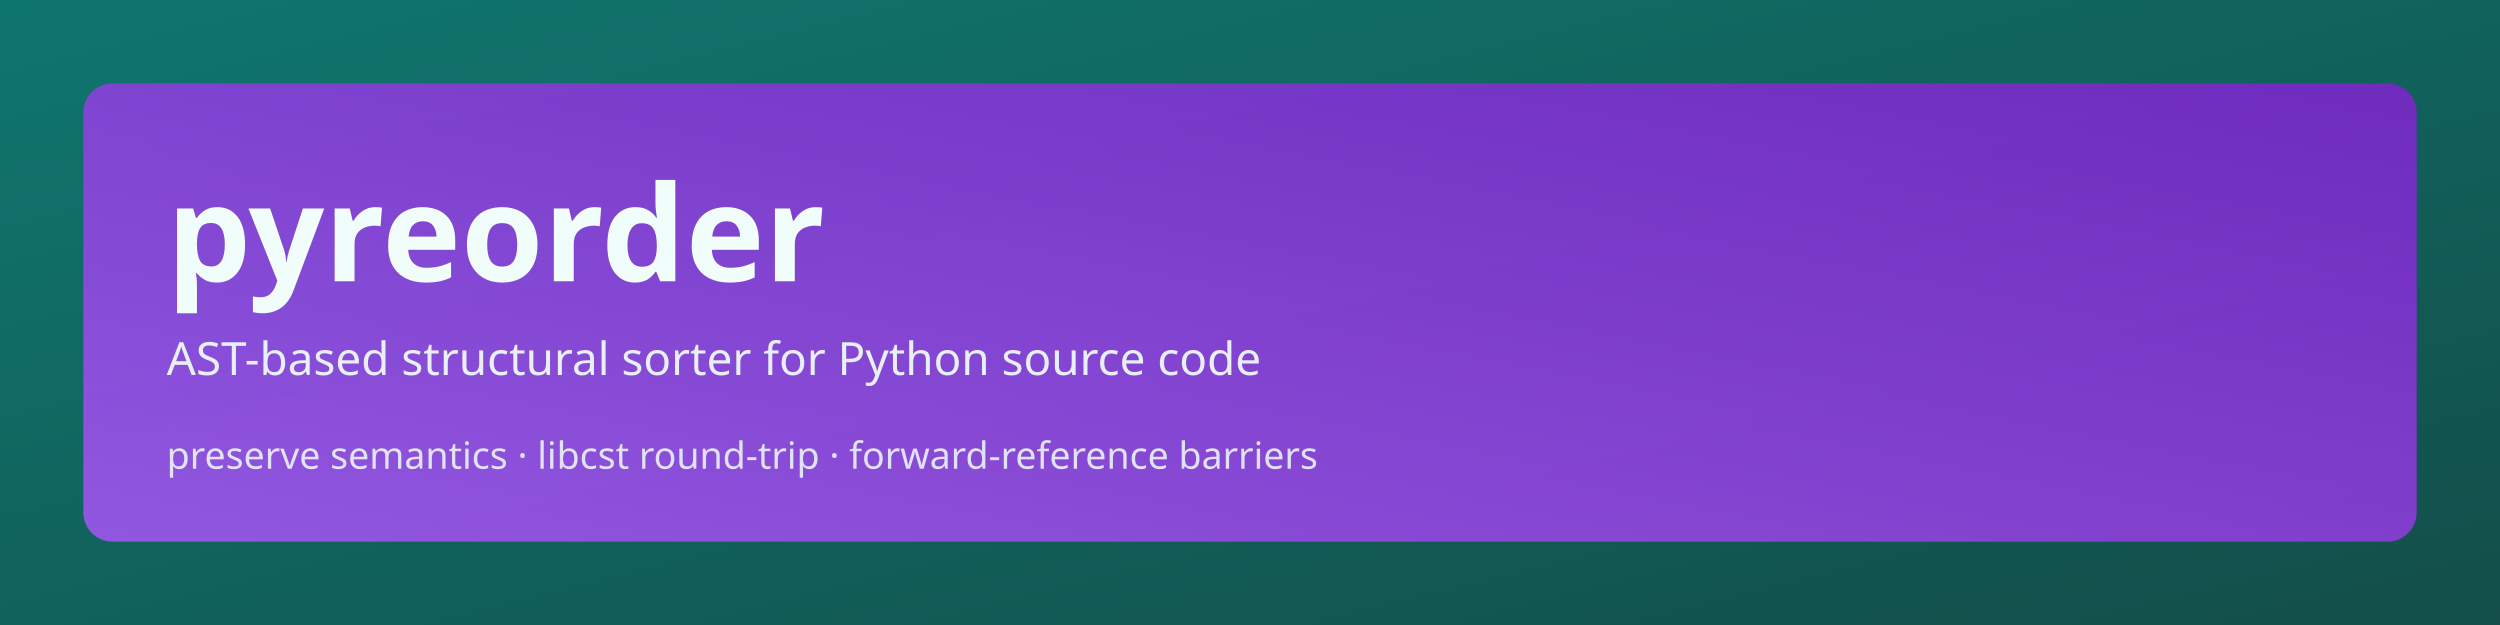
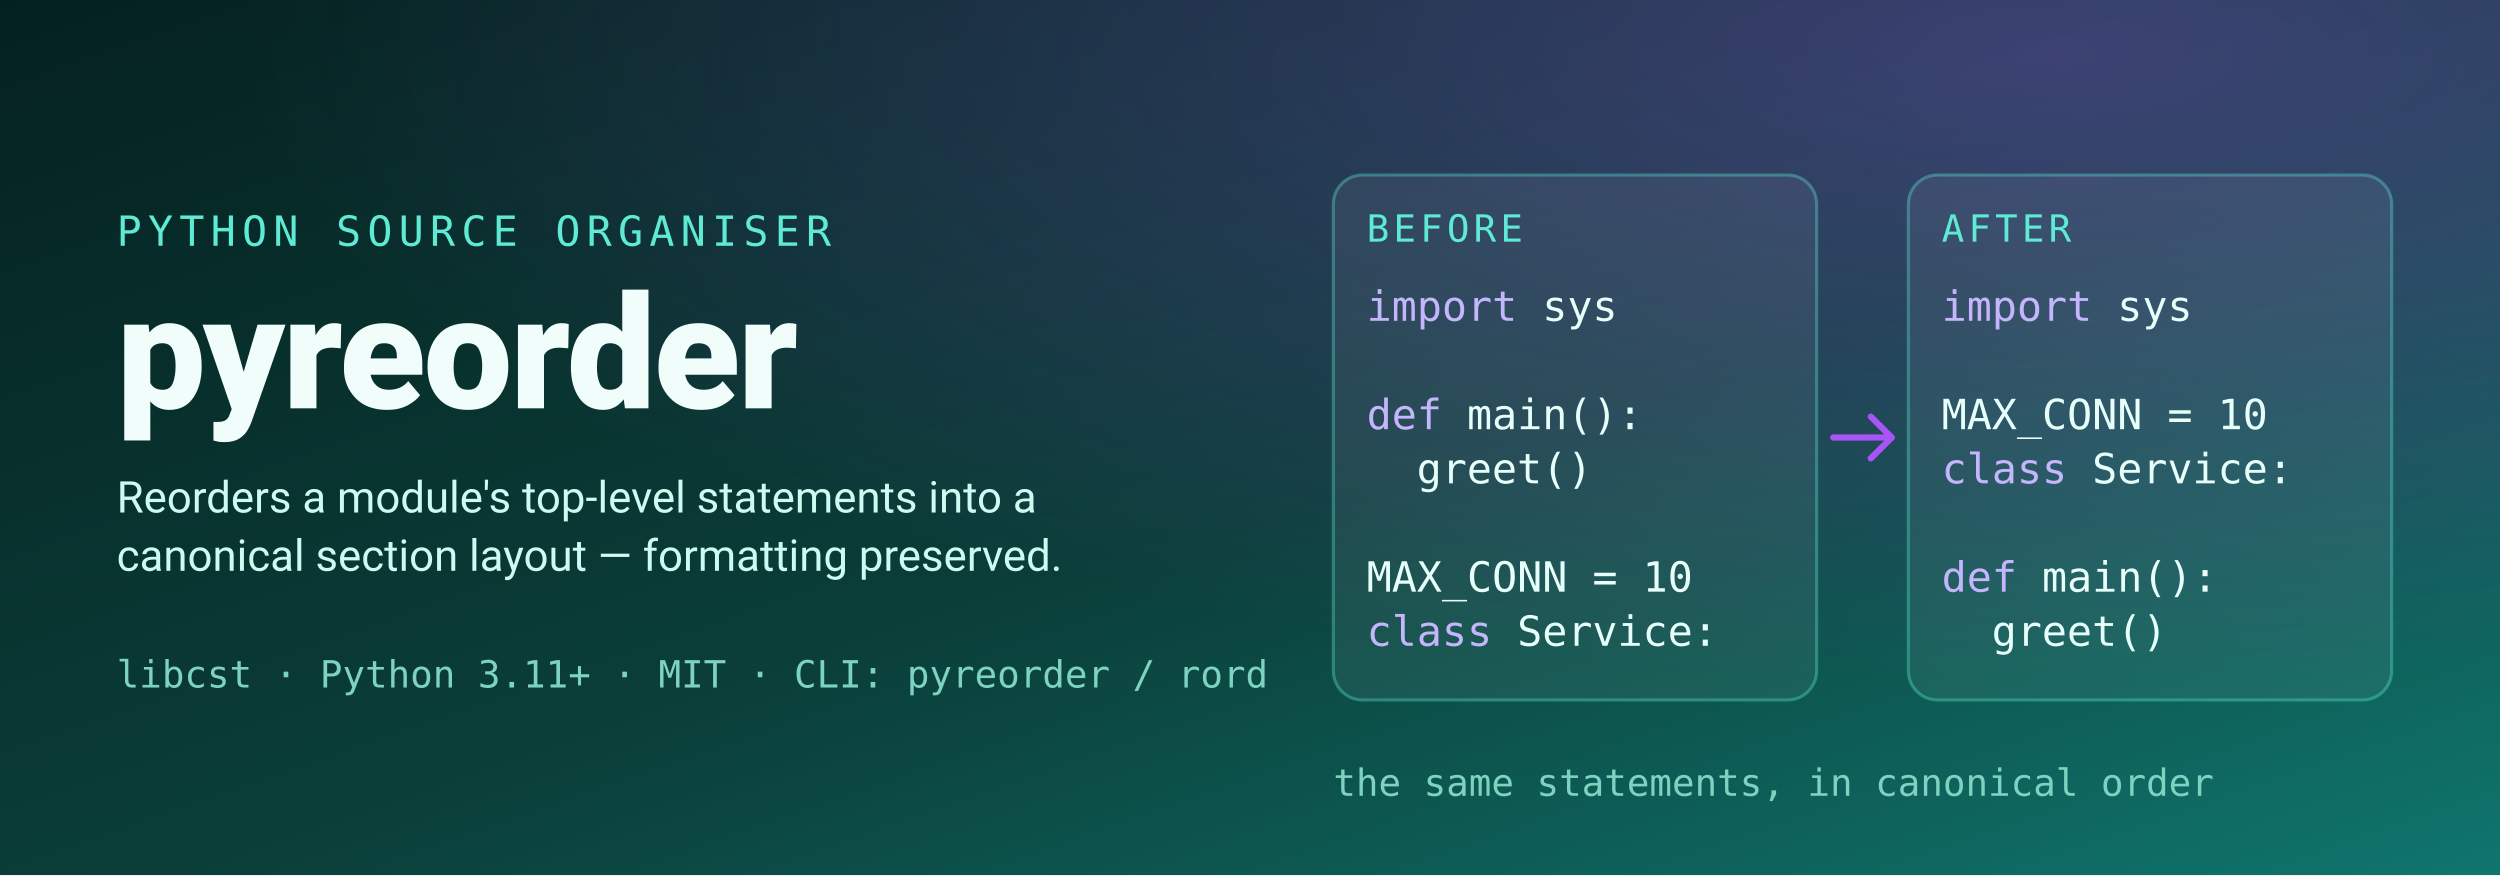
- <svg xmlns="http://www.w3.org/2000/svg" viewBox="0 0 1200 300" role="img" aria-label="pyreorder">
+ <svg xmlns="http://www.w3.org/2000/svg" viewBox="0 0 1200 420" width="1200" height="420" role="img" aria-label="pyreorder — reorders a Python module's top-level statements into a canonical section layout, shown as a before-and-after code comparison">
  <defs>
    <linearGradient id="bg" x1="0%" y1="0%" x2="100%" y2="100%">
-       <stop offset="0%" stop-color="#0f766e" />
-       <stop offset="100%" stop-color="#134e4a" />
+       <stop offset="0%" stop-color="#04211f" />
+       <stop offset="55%" stop-color="#0b3f3a" />
+       <stop offset="100%" stop-color="#0f766e" />
    </linearGradient>
-     <linearGradient id="accent" x1="0%" y1="100%" x2="100%" y2="0%">
-       <stop offset="0%" stop-color="#a855f7" stop-opacity="0.85" />
-       <stop offset="100%" stop-color="#7e22ce" stop-opacity="0.85" />
-     </linearGradient>
+     <radialGradient id="glow" cx="82%" cy="6%" r="72%">
+       <stop offset="0%" stop-color="#a855f7" stop-opacity="0.32" />
+       <stop offset="100%" stop-color="#a855f7" stop-opacity="0" />
+     </radialGradient>
  </defs>
-   <rect width="1200" height="300" fill="url(#bg)" />
-   <rect x="40" y="40" width="1120" height="220" rx="14" fill="url(#accent)" />
-   <g font-family="ui-sans-serif, system-ui, sans-serif" fill="#f0fdfa">
-     <text x="80" y="135" font-size="64" font-weight="700">pyreorder</text>
-     <text x="80" y="180" font-size="22" font-weight="400" opacity="0.92">AST-based structural sorter for Python source code</text>
-     <text x="80" y="225" font-size="18" font-weight="500" opacity="0.85">preserve semantics · libcst round-trip · forward-reference barriers</text>
+   <rect width="1200" height="420" fill="url(#bg)" />
+   <rect width="1200" height="420" fill="url(#glow)" />
+   <text x="56" y="118" font-family="ui-monospace, SFMono-Regular, Cascadia Mono, Consolas, monospace" font-size="20" letter-spacing="3" fill="#5eead4">PYTHON SOURCE ORGANISER</text>
+   <text x="56" y="196" font-family="ui-sans-serif, system-ui, -apple-system, Segoe UI, Roboto, sans-serif" font-size="76" font-weight="800" letter-spacing="-1" fill="#f0fdfa">pyreorder</text>
+   <text x="56" y="246" font-family="ui-sans-serif, system-ui, -apple-system, Segoe UI, Roboto, sans-serif" font-size="21" fill="#ccfbf1">Reorders a module's top-level statements into a</text>
+   <text x="56" y="274" font-family="ui-sans-serif, system-ui, -apple-system, Segoe UI, Roboto, sans-serif" font-size="21" fill="#ccfbf1">canonical section layout — formatting preserved.</text>
+   <text x="56" y="330" font-family="ui-monospace, SFMono-Regular, Cascadia Mono, Consolas, monospace" font-size="18" fill="#7dd3c0">libcst · Python 3.11+ · MIT · CLI: pyreorder / rord</text>
+   <g>
+     <rect x="640" y="84" width="232" height="252" rx="14" fill="#ffffff" fill-opacity="0.06" stroke="#5eead4" stroke-opacity="0.35" stroke-width="1.5" />
+     <text x="656" y="116" font-family="ui-monospace, SFMono-Regular, Cascadia Mono, Consolas, monospace" font-size="18" letter-spacing="2" fill="#5eead4">BEFORE</text>
+     <g font-family="ui-monospace, SFMono-Regular, Cascadia Mono, Consolas, monospace" font-size="20" fill="#e6fffb">
+       <text x="656" y="154">
+         <tspan fill="#c4b5fd">import</tspan> sys</text>
+       <text x="656" y="206">
+         <tspan fill="#c4b5fd">def</tspan> main():</text>
+       <text x="680" y="232">greet()</text>
+       <text x="656" y="284">MAX_CONN = 10</text>
+       <text x="656" y="310">
+         <tspan fill="#c4b5fd">class</tspan> Service:</text>
+     </g>
  </g>
+   <g stroke="#a855f7" stroke-width="3" fill="none" stroke-linecap="round" stroke-linejoin="round">
+     <path d="M880 210 H908" />
+     <path d="M898 200 L908 210 L898 220" />
+   </g>
+   <g>
+     <rect x="916" y="84" width="232" height="252" rx="14" fill="#ffffff" fill-opacity="0.06" stroke="#5eead4" stroke-opacity="0.35" stroke-width="1.5" />
+     <text x="932" y="116" font-family="ui-monospace, SFMono-Regular, Cascadia Mono, Consolas, monospace" font-size="18" letter-spacing="2" fill="#5eead4">AFTER</text>
+     <g font-family="ui-monospace, SFMono-Regular, Cascadia Mono, Consolas, monospace" font-size="20" fill="#e6fffb">
+       <text x="932" y="154">
+         <tspan fill="#c4b5fd">import</tspan> sys</text>
+       <text x="932" y="206">MAX_CONN = 10</text>
+       <text x="932" y="232">
+         <tspan fill="#c4b5fd">class</tspan> Service:</text>
+       <text x="932" y="284">
+         <tspan fill="#c4b5fd">def</tspan> main():</text>
+       <text x="956" y="310">greet()</text>
+     </g>
+   </g>
+   <text x="640" y="382" font-family="ui-monospace, SFMono-Regular, Cascadia Mono, Consolas, monospace" font-size="18" fill="#7dd3c0">the same statements, in canonical order</text>
</svg>
